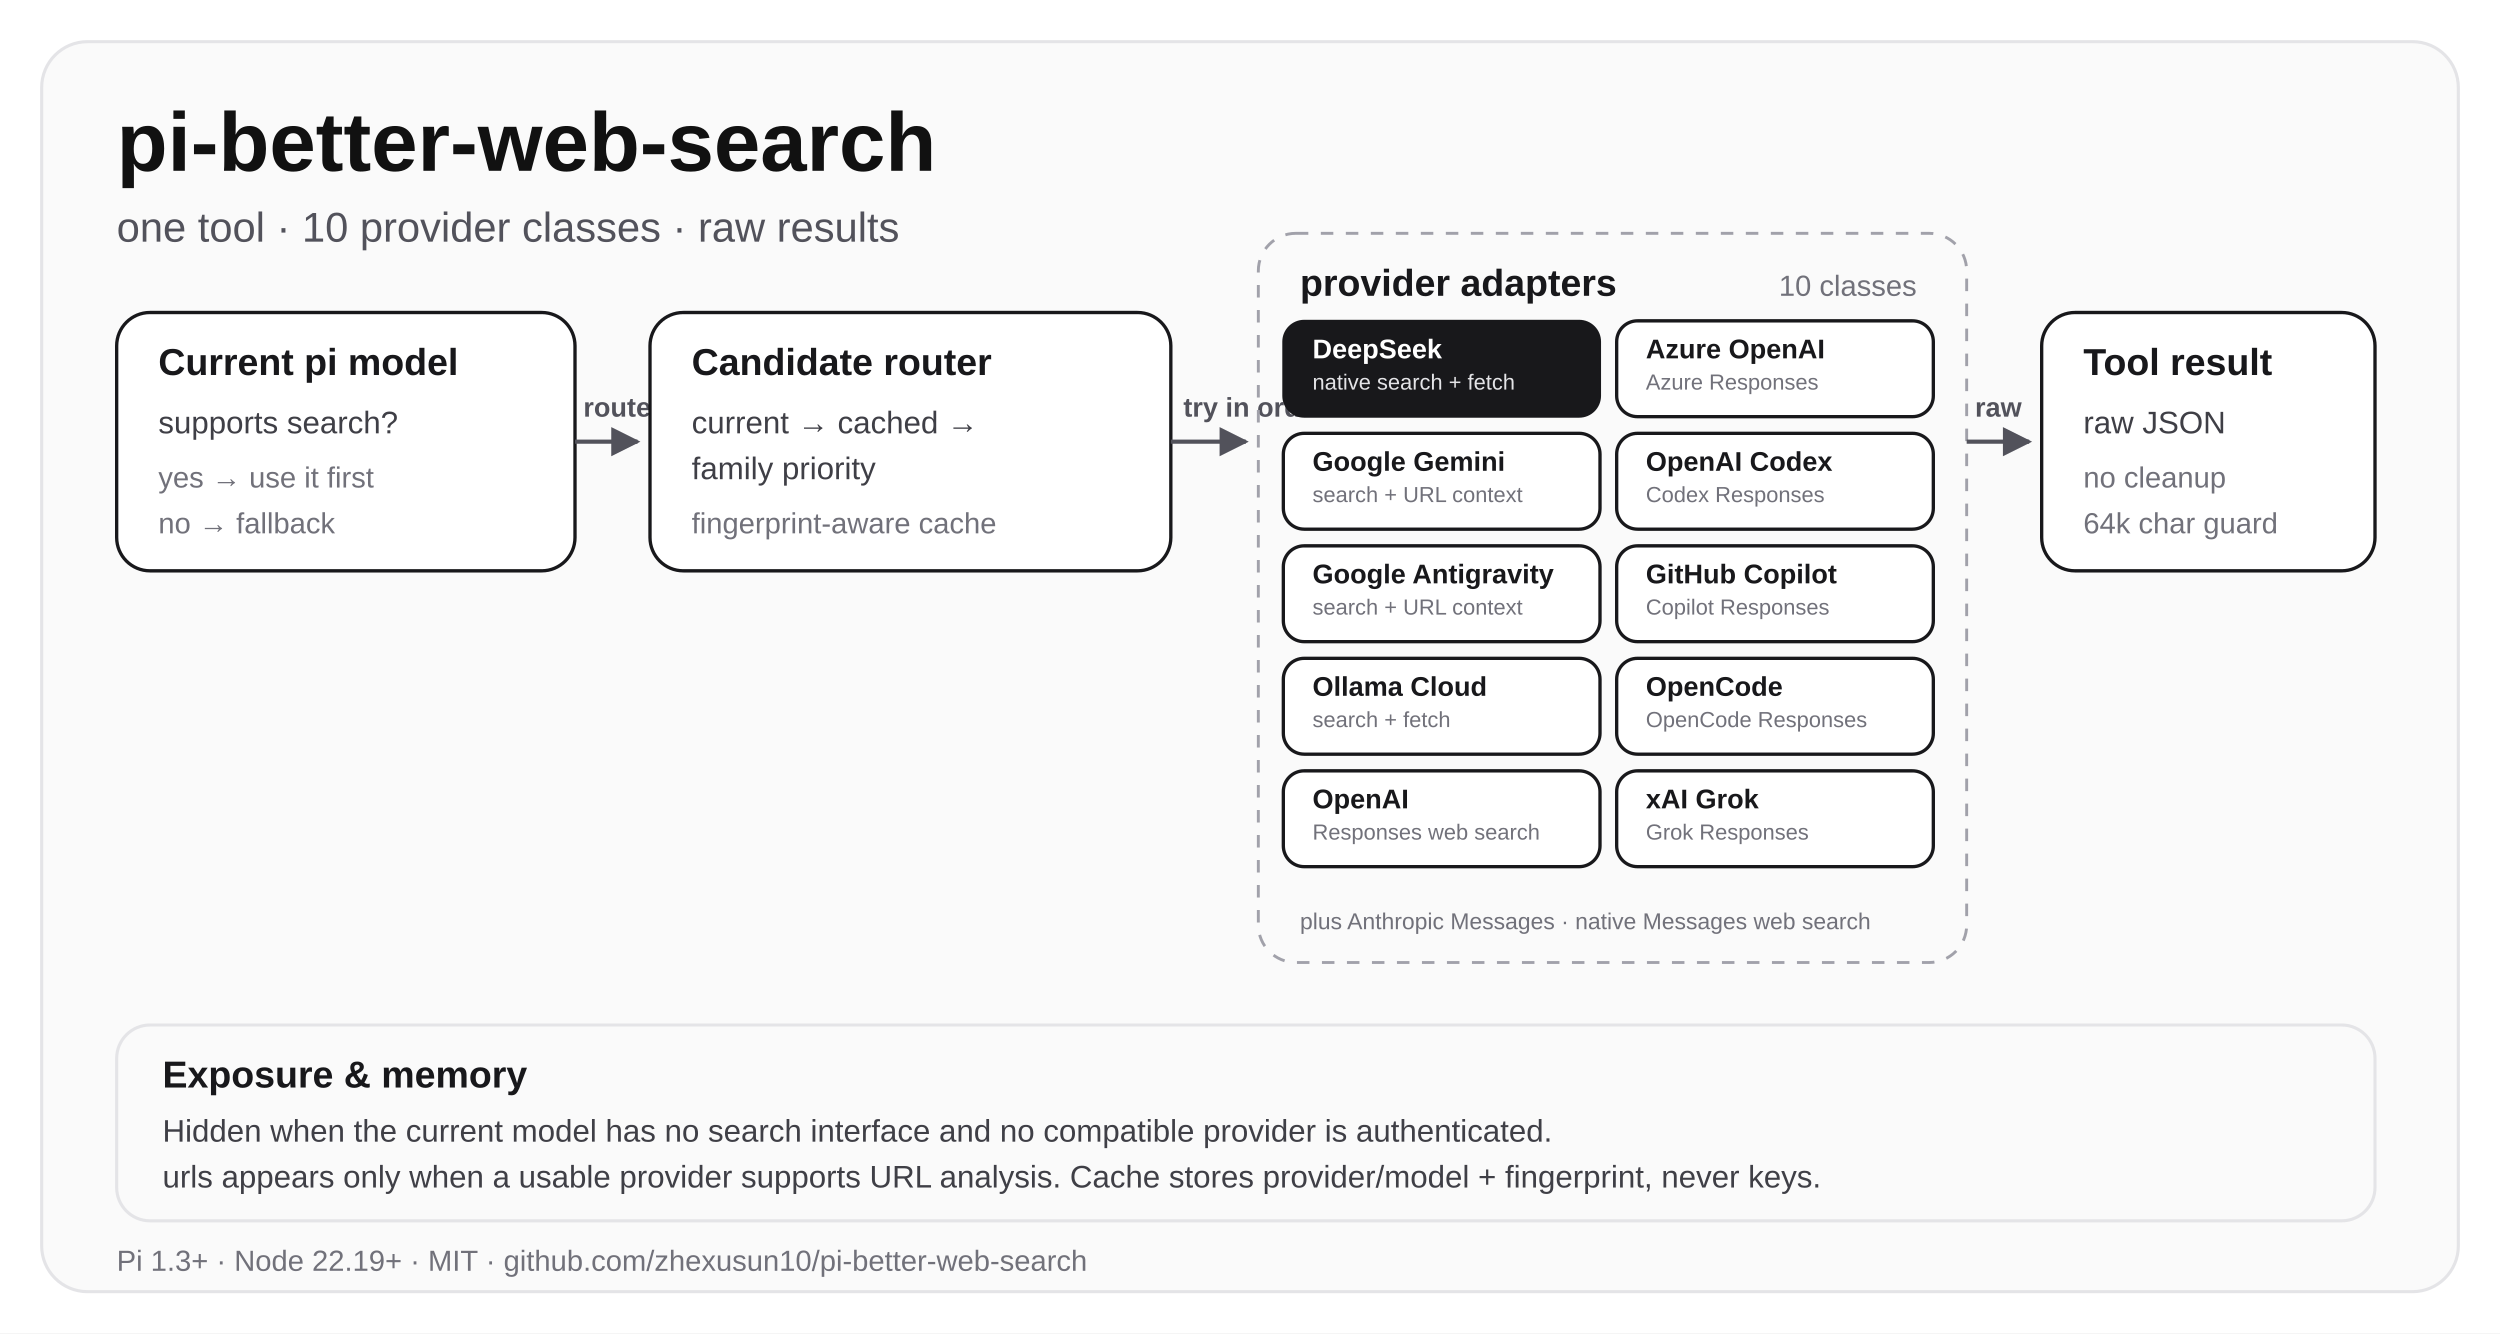
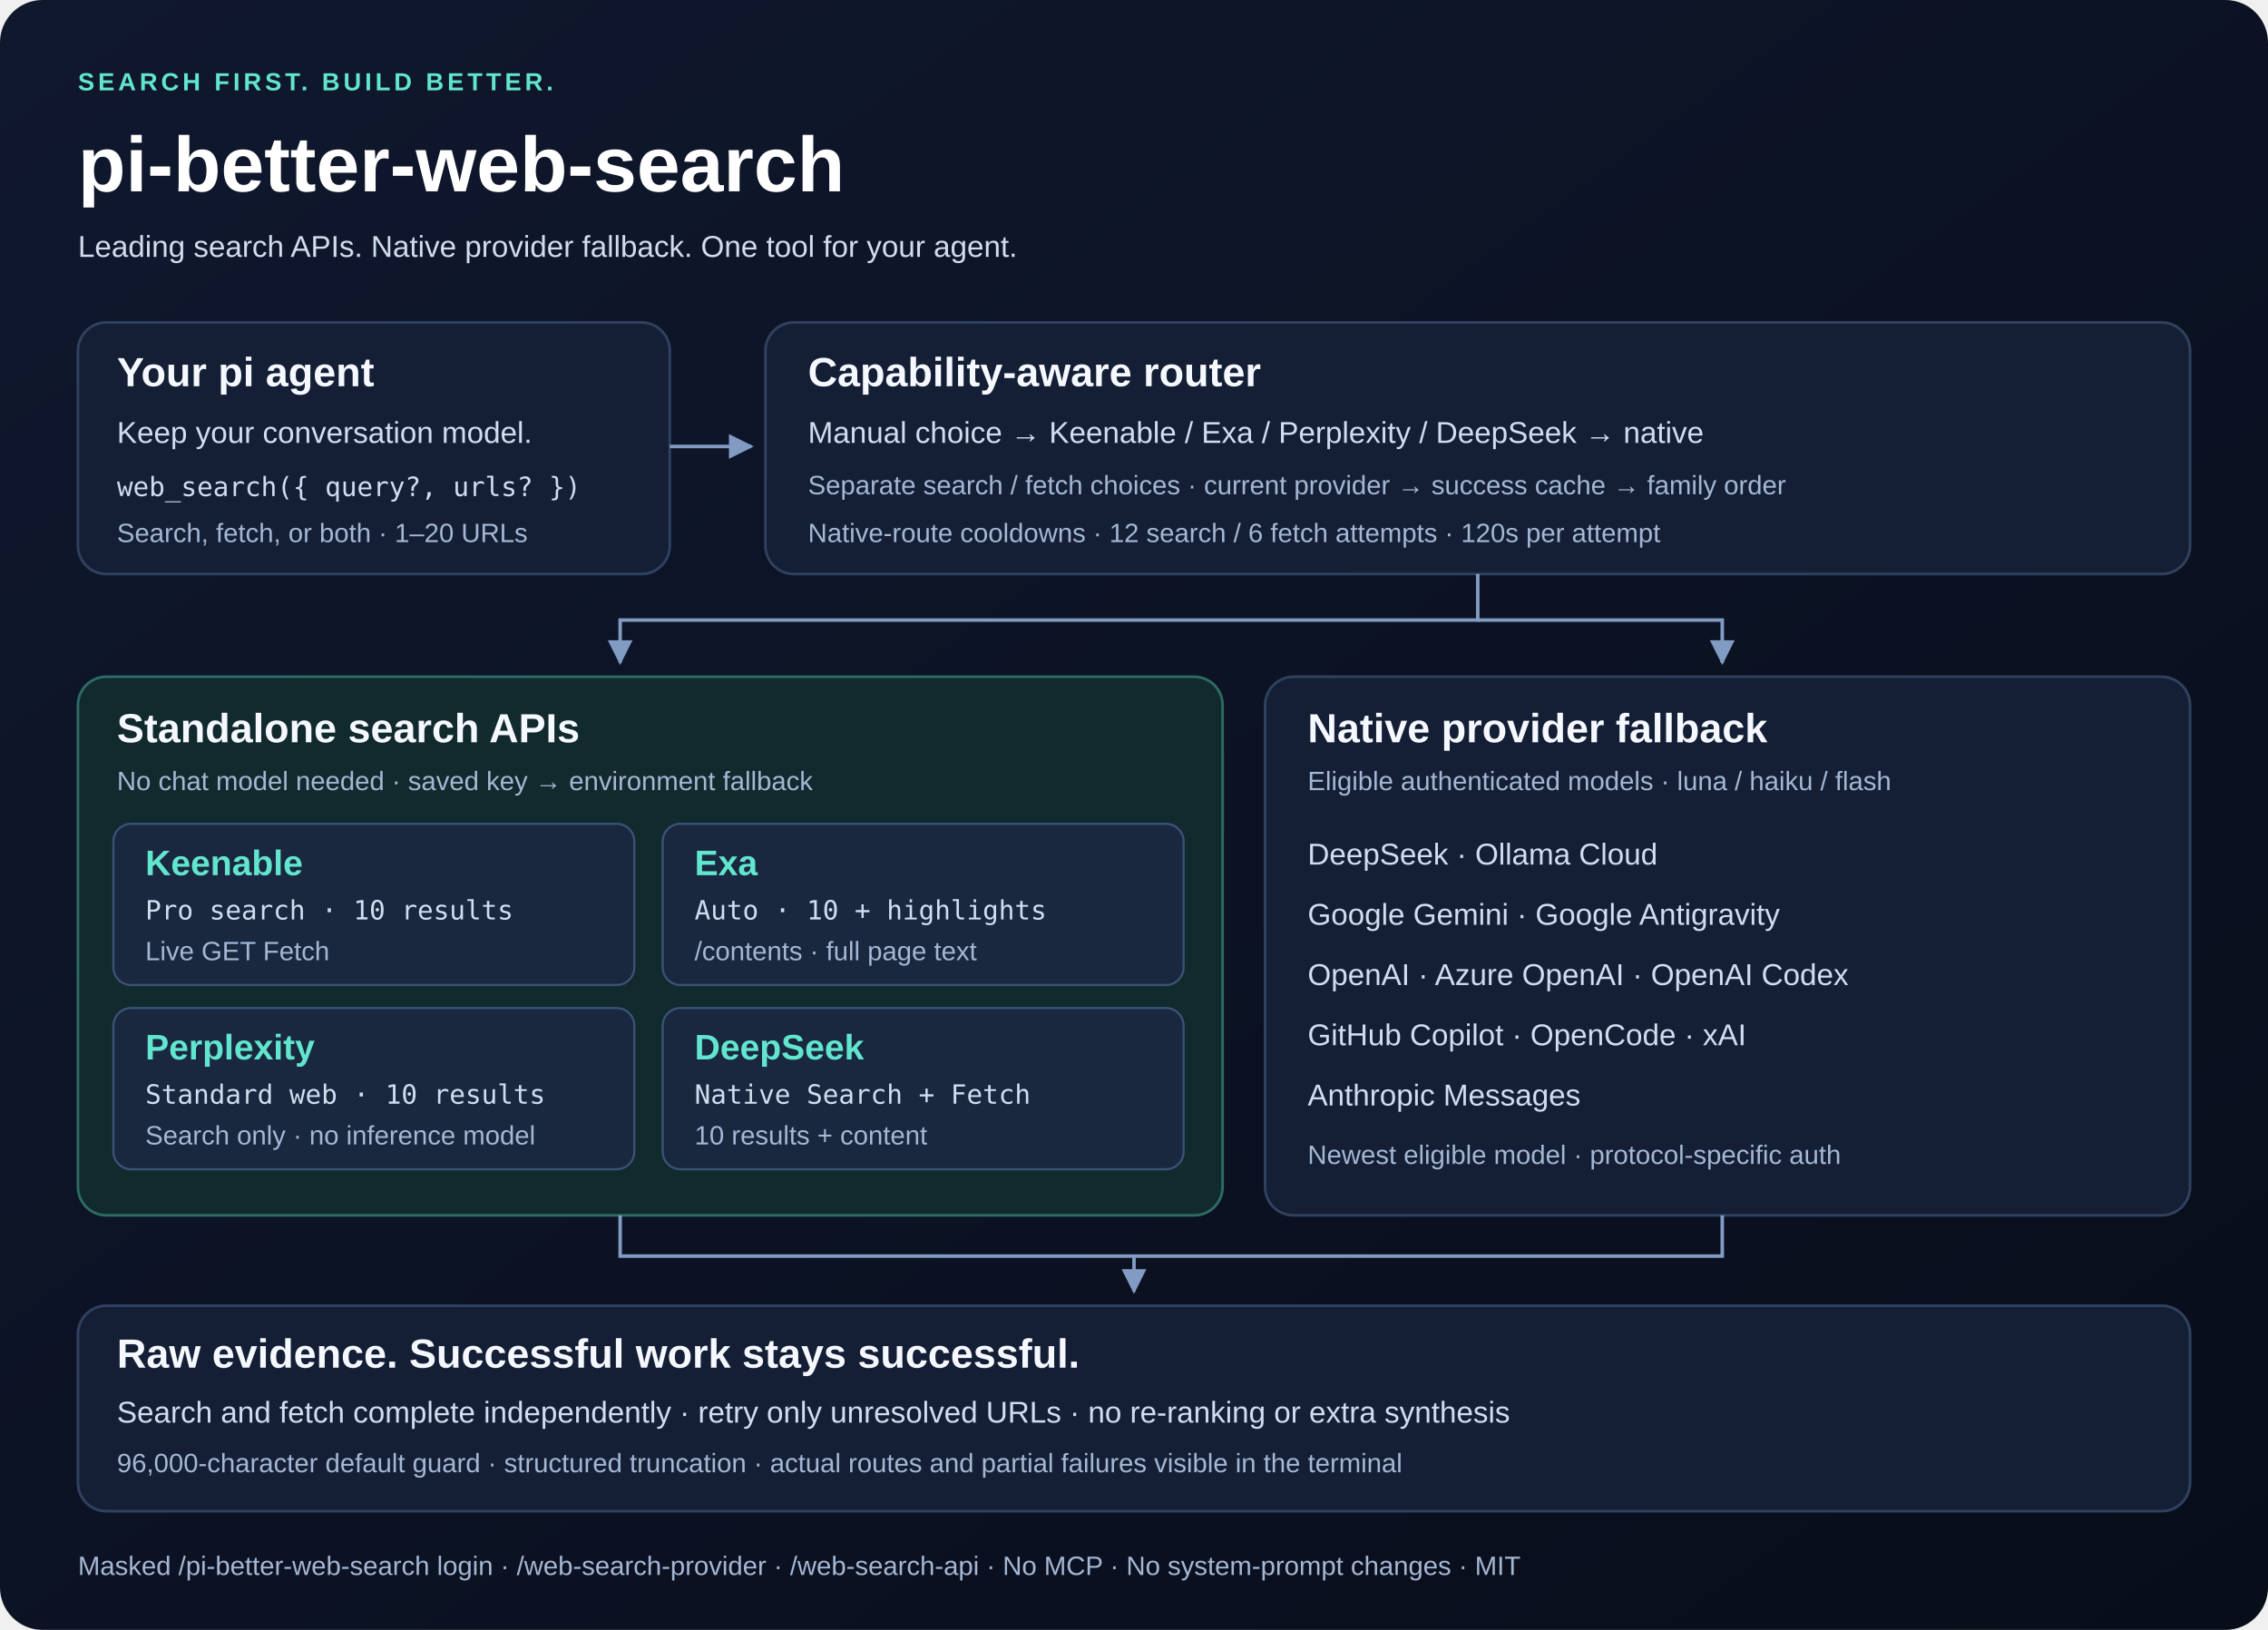
- <svg xmlns="http://www.w3.org/2000/svg" width="1200" height="640" viewBox="0 0 1200 640" role="img" aria-labelledby="title desc">
+ <svg xmlns="http://www.w3.org/2000/svg" width="1280" height="920" viewBox="0 0 1280 920" role="img" aria-labelledby="title desc">
  <defs>
+     <linearGradient id="bg" x2="1" y2="1">
+       <stop stop-color="#10182e" />
+       <stop offset="1" stop-color="#080d1a" />
+     </linearGradient>
    <marker id="arrow" viewBox="0 0 10 10" refX="9" refY="5" markerWidth="7" markerHeight="7" orient="auto-start-reverse">
-       <path d="M 0 0 L 10 5 L 0 10 z" fill="#52525b" />
+       <path d="M0 0L10 5L0 10Z" fill="#829bc3" />
    </marker>
    <style>
-       .bg { fill: #ffffff; }
-       .panel { fill: #fafafa; stroke: #e4e4e7; stroke-width: 1.5; }
-       .box { fill: #ffffff; stroke: #18181b; stroke-width: 1.6; }
-       .accent { fill: #18181b; stroke: #18181b; }
-       .dash { fill: none; stroke: #a1a1aa; stroke-width: 1.4; stroke-dasharray: 6 6; }
-       .title { font: 700 40px Arial, Helvetica, sans-serif; fill: #111111; }
-       .subtitle { font: 400 20px Arial, Helvetica, sans-serif; fill: #52525b; }
-       .h { font: 700 18px Arial, Helvetica, sans-serif; fill: #18181b; }
-       .t { font: 400 15px Arial, Helvetica, sans-serif; fill: #3f3f46; }
-       .muted { font: 400 14px Arial, Helvetica, sans-serif; fill: #71717a; }
-       .p { font: 700 13px Arial, Helvetica, sans-serif; fill: #18181b; }
-       .d { font: 400 10.5px Arial, Helvetica, sans-serif; fill: #71717a; }
-       .inv-h { font: 700 18px Arial, Helvetica, sans-serif; fill: #ffffff; }
-       .inv-t { font: 400 14px Arial, Helvetica, sans-serif; fill: #e4e4e7; }
-       .inv-p { font: 700 13px Arial, Helvetica, sans-serif; fill: #ffffff; }
-       .inv-d { font: 400 10.5px Arial, Helvetica, sans-serif; fill: #e4e4e7; }
-       .note { font: 400 11px Arial, Helvetica, sans-serif; fill: #71717a; }
-       .arrow { stroke: #52525b; stroke-width: 2; fill: none; marker-end: url(#arrow); }
-       .label { font: 600 13px Arial, Helvetica, sans-serif; fill: #52525b; }
-       .footer { font: 400 14px Arial, Helvetica, sans-serif; fill: #71717a; }
+       text { font-family: Arial, Helvetica, sans-serif; }
+       .panel { fill: #141f35; stroke: #30415f; stroke-width: 1.5; }
+       .card { fill: #19273f; stroke: #3b5277; stroke-width: 1.2; }
+       .h { fill: #f5f8ff; font-size: 23px; font-weight: 700; }
+       .t { fill: #d1ddef; font-size: 17px; }
+       .m { fill: #a5b7d3; font-size: 15px; }
+       .api { fill: #62e5ce; font-size: 20px; font-weight: 700; }
+       .code { fill: #d1ddef; font: 15px Consolas, monospace; }
+       .arrow { fill: none; stroke: #829bc3; stroke-width: 2; marker-end: url(#arrow); }
    </style>
  </defs>
-   <rect class="bg" x="0" y="0" width="1200" height="640" />
-   <rect class="panel" x="20" y="20" width="1160" height="600" rx="22" />
-   <text class="title" x="56" y="82">pi-better-web-search</text>
-   <text class="subtitle" x="56" y="116">one tool · 10 provider classes · raw results</text>
-   <rect class="box" x="56" y="150" width="220" height="124" rx="16" />
-   <text class="h" x="76" y="180">Current pi model</text>
-   <text class="t" x="76" y="208">supports search?</text>
-   <text class="muted" x="76" y="234">yes → use it first</text>
-   <text class="muted" x="76" y="256">no → fallback</text>
-   <path class="arrow" d="M 276 212 L 306 212" />
-   <text class="label" x="280" y="200">route</text>
-   <rect class="box" x="312" y="150" width="250" height="124" rx="16" />
-   <text class="h" x="332" y="180">Candidate router</text>
-   <text class="t" x="332" y="208">current → cached →</text>
-   <text class="t" x="332" y="230">family priority</text>
-   <text class="muted" x="332" y="256">fingerprint-aware cache</text>
-   <path class="arrow" d="M 562 212 L 598 212" />
-   <text class="label" x="568" y="200">try in order</text>
-   <rect class="dash" x="604" y="112" width="340" height="350" rx="18" />
-   <text class="h" x="624" y="142">provider adapters</text>
-   <text class="muted" x="920" y="142" text-anchor="end">10 classes</text>
-   <rect class="accent" x="616" y="154" width="152" height="46" rx="10" />
-   <text class="inv-p" x="630" y="172">DeepSeek</text>
-   <text class="inv-d" x="630" y="187">native search + fetch</text>
-   <rect class="box" x="616" y="208" width="152" height="46" rx="10" />
-   <text class="p" x="630" y="226">Google Gemini</text>
-   <text class="d" x="630" y="241">search + URL context</text>
-   <rect class="box" x="616" y="262" width="152" height="46" rx="10" />
-   <text class="p" x="630" y="280">Google Antigravity</text>
-   <text class="d" x="630" y="295">search + URL context</text>
-   <rect class="box" x="616" y="316" width="152" height="46" rx="10" />
-   <text class="p" x="630" y="334">Ollama Cloud</text>
-   <text class="d" x="630" y="349">search + fetch</text>
-   <rect class="box" x="616" y="370" width="152" height="46" rx="10" />
-   <text class="p" x="630" y="388">OpenAI</text>
-   <text class="d" x="630" y="403">Responses web search</text>
-   <rect class="box" x="776" y="154" width="152" height="46" rx="10" />
-   <text class="p" x="790" y="172">Azure OpenAI</text>
-   <text class="d" x="790" y="187">Azure Responses</text>
-   <rect class="box" x="776" y="208" width="152" height="46" rx="10" />
-   <text class="p" x="790" y="226">OpenAI Codex</text>
-   <text class="d" x="790" y="241">Codex Responses</text>
-   <rect class="box" x="776" y="262" width="152" height="46" rx="10" />
-   <text class="p" x="790" y="280">GitHub Copilot</text>
-   <text class="d" x="790" y="295">Copilot Responses</text>
-   <rect class="box" x="776" y="316" width="152" height="46" rx="10" />
-   <text class="p" x="790" y="334">OpenCode</text>
-   <text class="d" x="790" y="349">OpenCode Responses</text>
-   <rect class="box" x="776" y="370" width="152" height="46" rx="10" />
-   <text class="p" x="790" y="388">xAI Grok</text>
-   <text class="d" x="790" y="403">Grok Responses</text>
-   <text class="note" x="624" y="446">plus Anthropic Messages · native Messages web search</text>
-   <path class="arrow" d="M 944 212 L 974 212" />
-   <text class="label" x="948" y="200">raw</text>
-   <rect class="box" x="980" y="150" width="160" height="124" rx="16" />
-   <text class="h" x="1000" y="180">Tool result</text>
-   <text class="t" x="1000" y="208">raw JSON</text>
-   <text class="muted" x="1000" y="234">no cleanup</text>
-   <text class="muted" x="1000" y="256">64k char guard</text>
-   <rect class="panel" x="56" y="492" width="1084" height="94" rx="16" />
-   <text class="h" x="78" y="522">Exposure &amp; memory</text>
-   <text class="t" x="78" y="548">Hidden when the current model has no search interface and no compatible provider is authenticated.</text>
-   <text class="t" x="78" y="570">urls appears only when a usable provider supports URL analysis. Cache stores provider/model + fingerprint, never keys.</text>
-   <text class="footer" x="56" y="610">Pi 1.3+ · Node 22.19+ · MIT · github.com/zhexusun10/pi-better-web-search</text>
+   <rect width="1280" height="920" rx="24" fill="url(#bg)" />
+   <text x="44" y="51" fill="#62e5ce" font-size="14" font-weight="700" letter-spacing="2">SEARCH FIRST. BUILD BETTER.</text>
+   <text x="44" y="108" fill="#ffffff" font-size="44" font-weight="700">pi-better-web-search</text>
+   <text x="44" y="145" class="t">Leading search APIs. Native provider fallback. One tool for your agent.</text>
+   <rect x="44" y="182" width="334" height="142" rx="16" class="panel" />
+   <text x="66" y="218" class="h">Your pi agent</text>
+   <text x="66" y="250" class="t">Keep your conversation model.</text>
+   <text x="66" y="280" class="code">web_search({ query?, urls? })</text>
+   <text x="66" y="306" class="m">Search, fetch, or both · 1–20 URLs</text>
+   <path d="M378 252H424" class="arrow" />
+   <rect x="432" y="182" width="804" height="142" rx="16" class="panel" />
+   <text x="456" y="218" class="h">Capability-aware router</text>
+   <text x="456" y="250" class="t">Manual choice → Keenable / Exa / Perplexity / DeepSeek → native</text>
+   <text x="456" y="279" class="m">Separate search / fetch choices · current provider → success cache → family order</text>
+   <text x="456" y="306" class="m">Native-route cooldowns · 12 search / 6 fetch attempts · 120s per attempt</text>
+   <path d="M834 324V350H350V374" class="arrow" />
+   <path d="M834 350H972V374" class="arrow" />
+   <rect x="44" y="382" width="646" height="304" rx="16" fill="#112a2e" stroke="#2d6b63" stroke-width="1.5" />
+   <text x="66" y="419" class="h">Standalone search APIs</text>
+   <text x="66" y="446" class="m">No chat model needed · saved key → environment fallback</text>
+   <rect x="64" y="465" width="294" height="91" rx="10" class="card" />
+   <text x="82" y="494" class="api">Keenable</text>
+   <text x="82" y="519" class="code">Pro search · 10 results</text>
+   <text x="82" y="542" class="m">Live GET Fetch</text>
+   <rect x="374" y="465" width="294" height="91" rx="10" class="card" />
+   <text x="392" y="494" class="api">Exa</text>
+   <text x="392" y="519" class="code">Auto · 10 + highlights</text>
+   <text x="392" y="542" class="m">/contents · full page text</text>
+   <rect x="64" y="569" width="294" height="91" rx="10" class="card" />
+   <text x="82" y="598" class="api">Perplexity</text>
+   <text x="82" y="623" class="code">Standard web · 10 results</text>
+   <text x="82" y="646" class="m">Search only · no inference model</text>
+   <rect x="374" y="569" width="294" height="91" rx="10" class="card" />
+   <text x="392" y="598" class="api">DeepSeek</text>
+   <text x="392" y="623" class="code">Native Search + Fetch</text>
+   <text x="392" y="646" class="m">10 results + content</text>
+   <rect x="714" y="382" width="522" height="304" rx="16" class="panel" />
+   <text x="738" y="419" class="h">Native provider fallback</text>
+   <text x="738" y="446" class="m">Eligible authenticated models · luna / haiku / flash</text>
+   <text x="738" y="488" class="t">DeepSeek · Ollama Cloud</text>
+   <text x="738" y="522" class="t">Google Gemini · Google Antigravity</text>
+   <text x="738" y="556" class="t">OpenAI · Azure OpenAI · OpenAI Codex</text>
+   <text x="738" y="590" class="t">GitHub Copilot · OpenCode · xAI</text>
+   <text x="738" y="624" class="t">Anthropic Messages</text>
+   <text x="738" y="657" class="m">Newest eligible model · protocol-specific auth</text>
+   <path d="M350 686V709H972V686" fill="none" stroke="#829bc3" stroke-width="2" />
+   <path d="M640 709V729" class="arrow" />
+   <rect x="44" y="737" width="1192" height="116" rx="16" class="panel" />
+   <text x="66" y="772" class="h">Raw evidence. Successful work stays successful.</text>
+   <text x="66" y="803" class="t">Search and fetch complete independently · retry only unresolved URLs · no re-ranking or extra synthesis</text>
+   <text x="66" y="831" class="m">96,000-character default guard · structured truncation · actual routes and partial failures visible in the terminal</text>
+   <text x="44" y="889" class="m">Masked /pi-better-web-search login · /web-search-provider · /web-search-api · No MCP · No system-prompt changes · MIT</text>
</svg>
